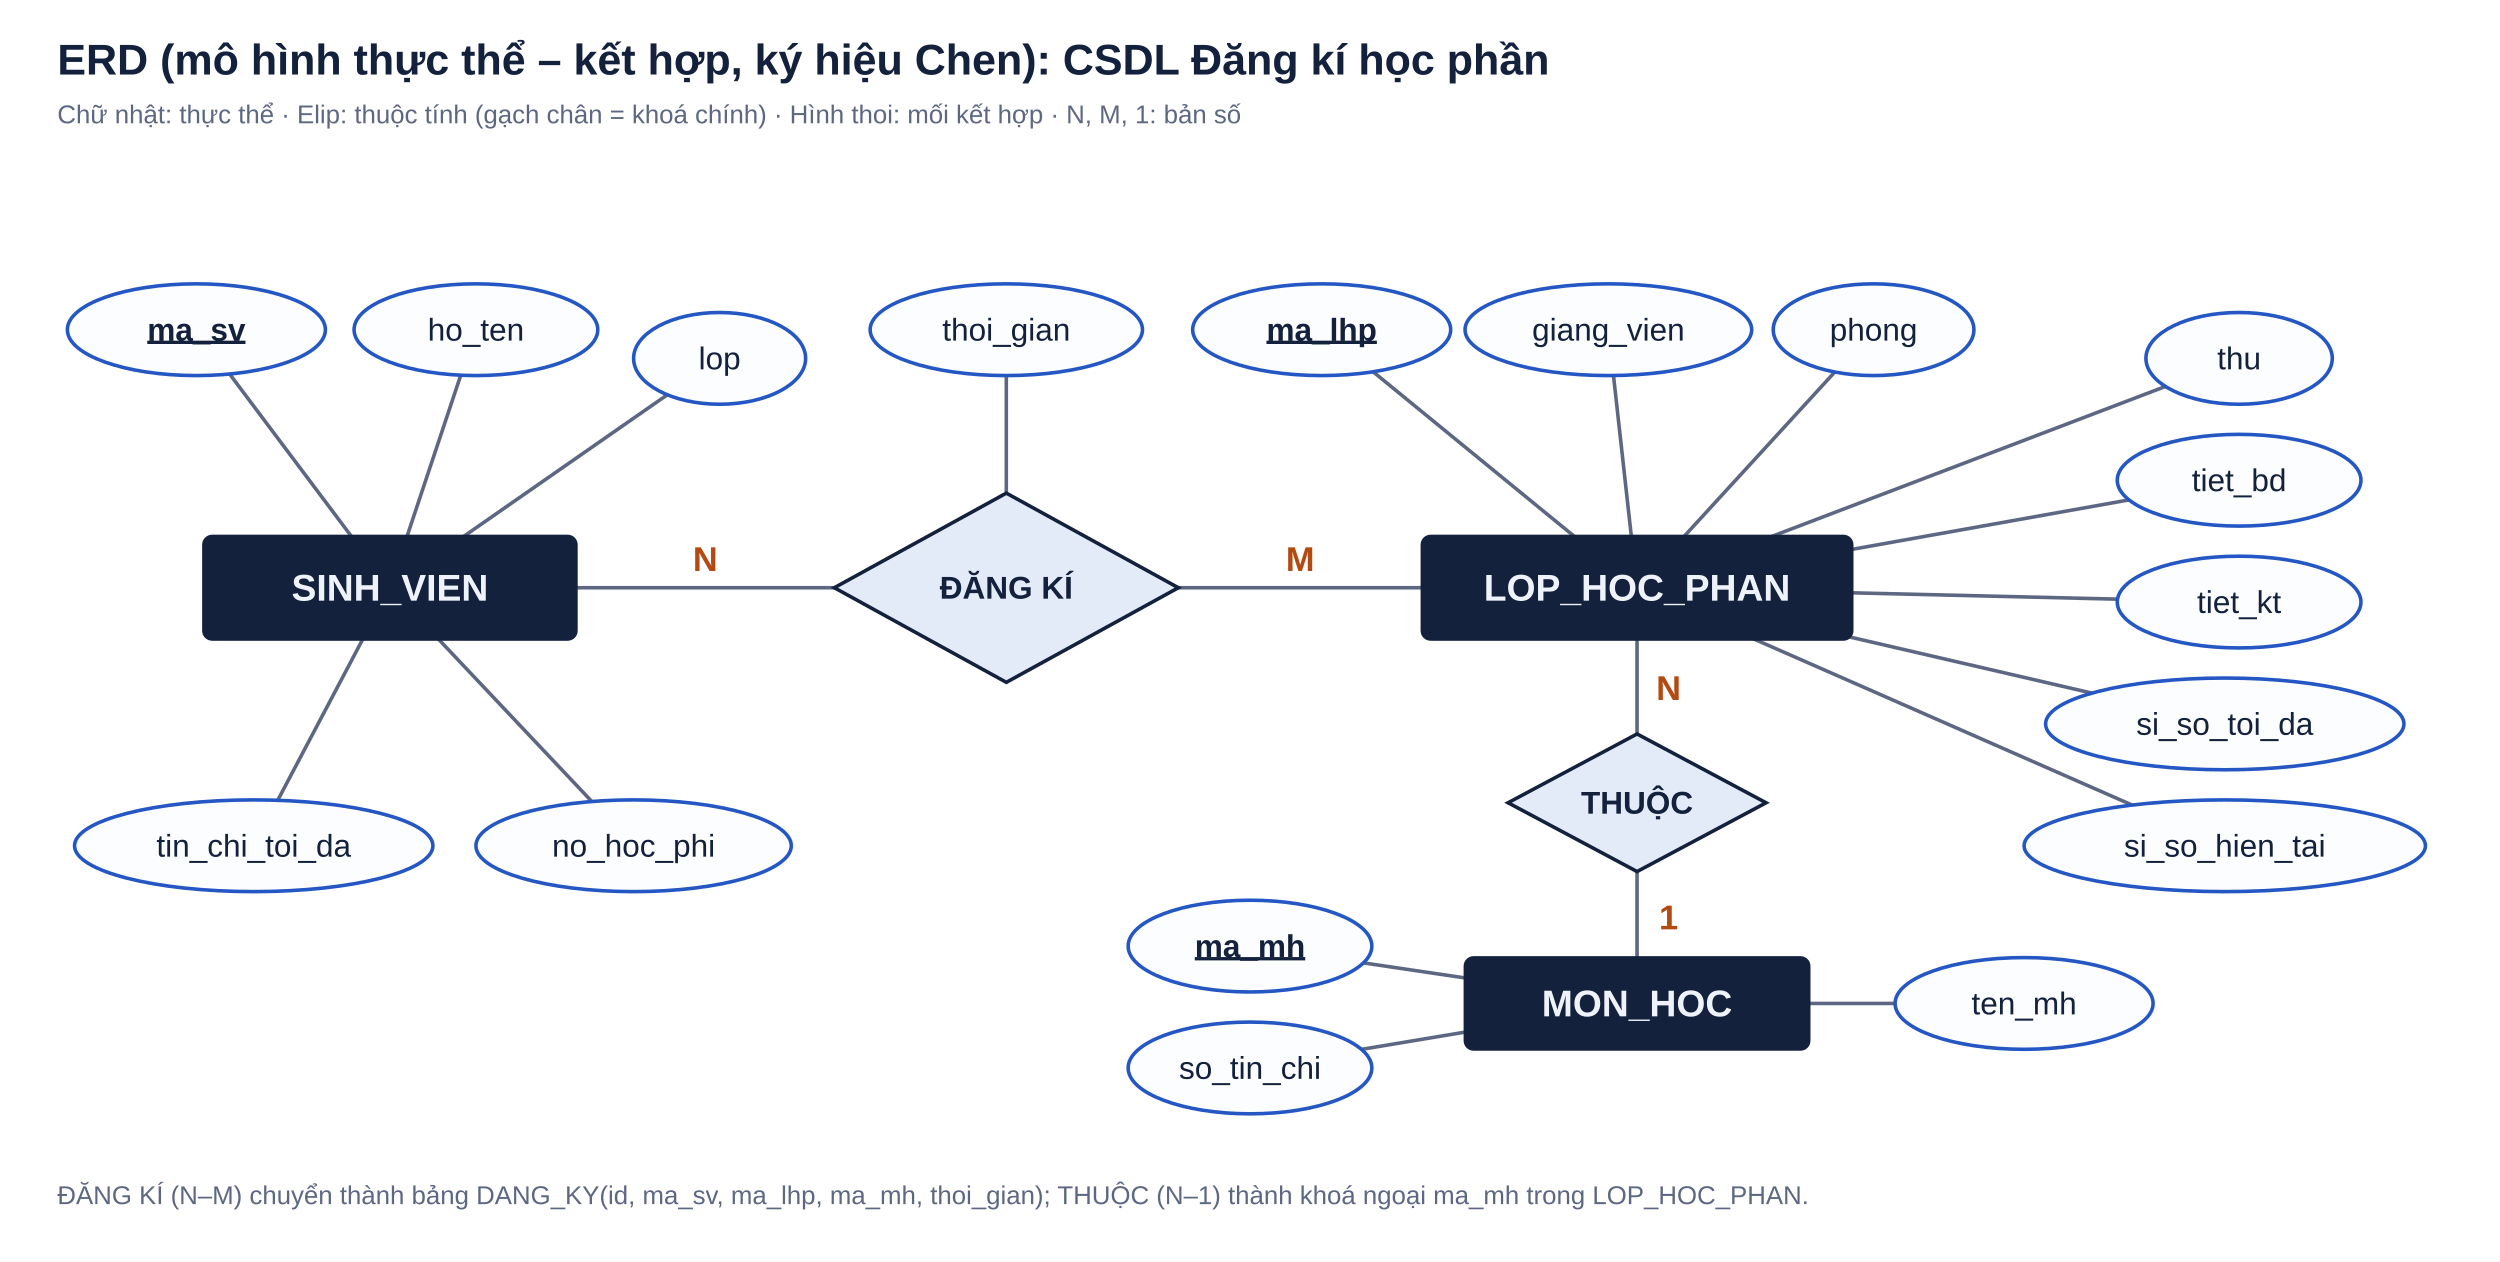
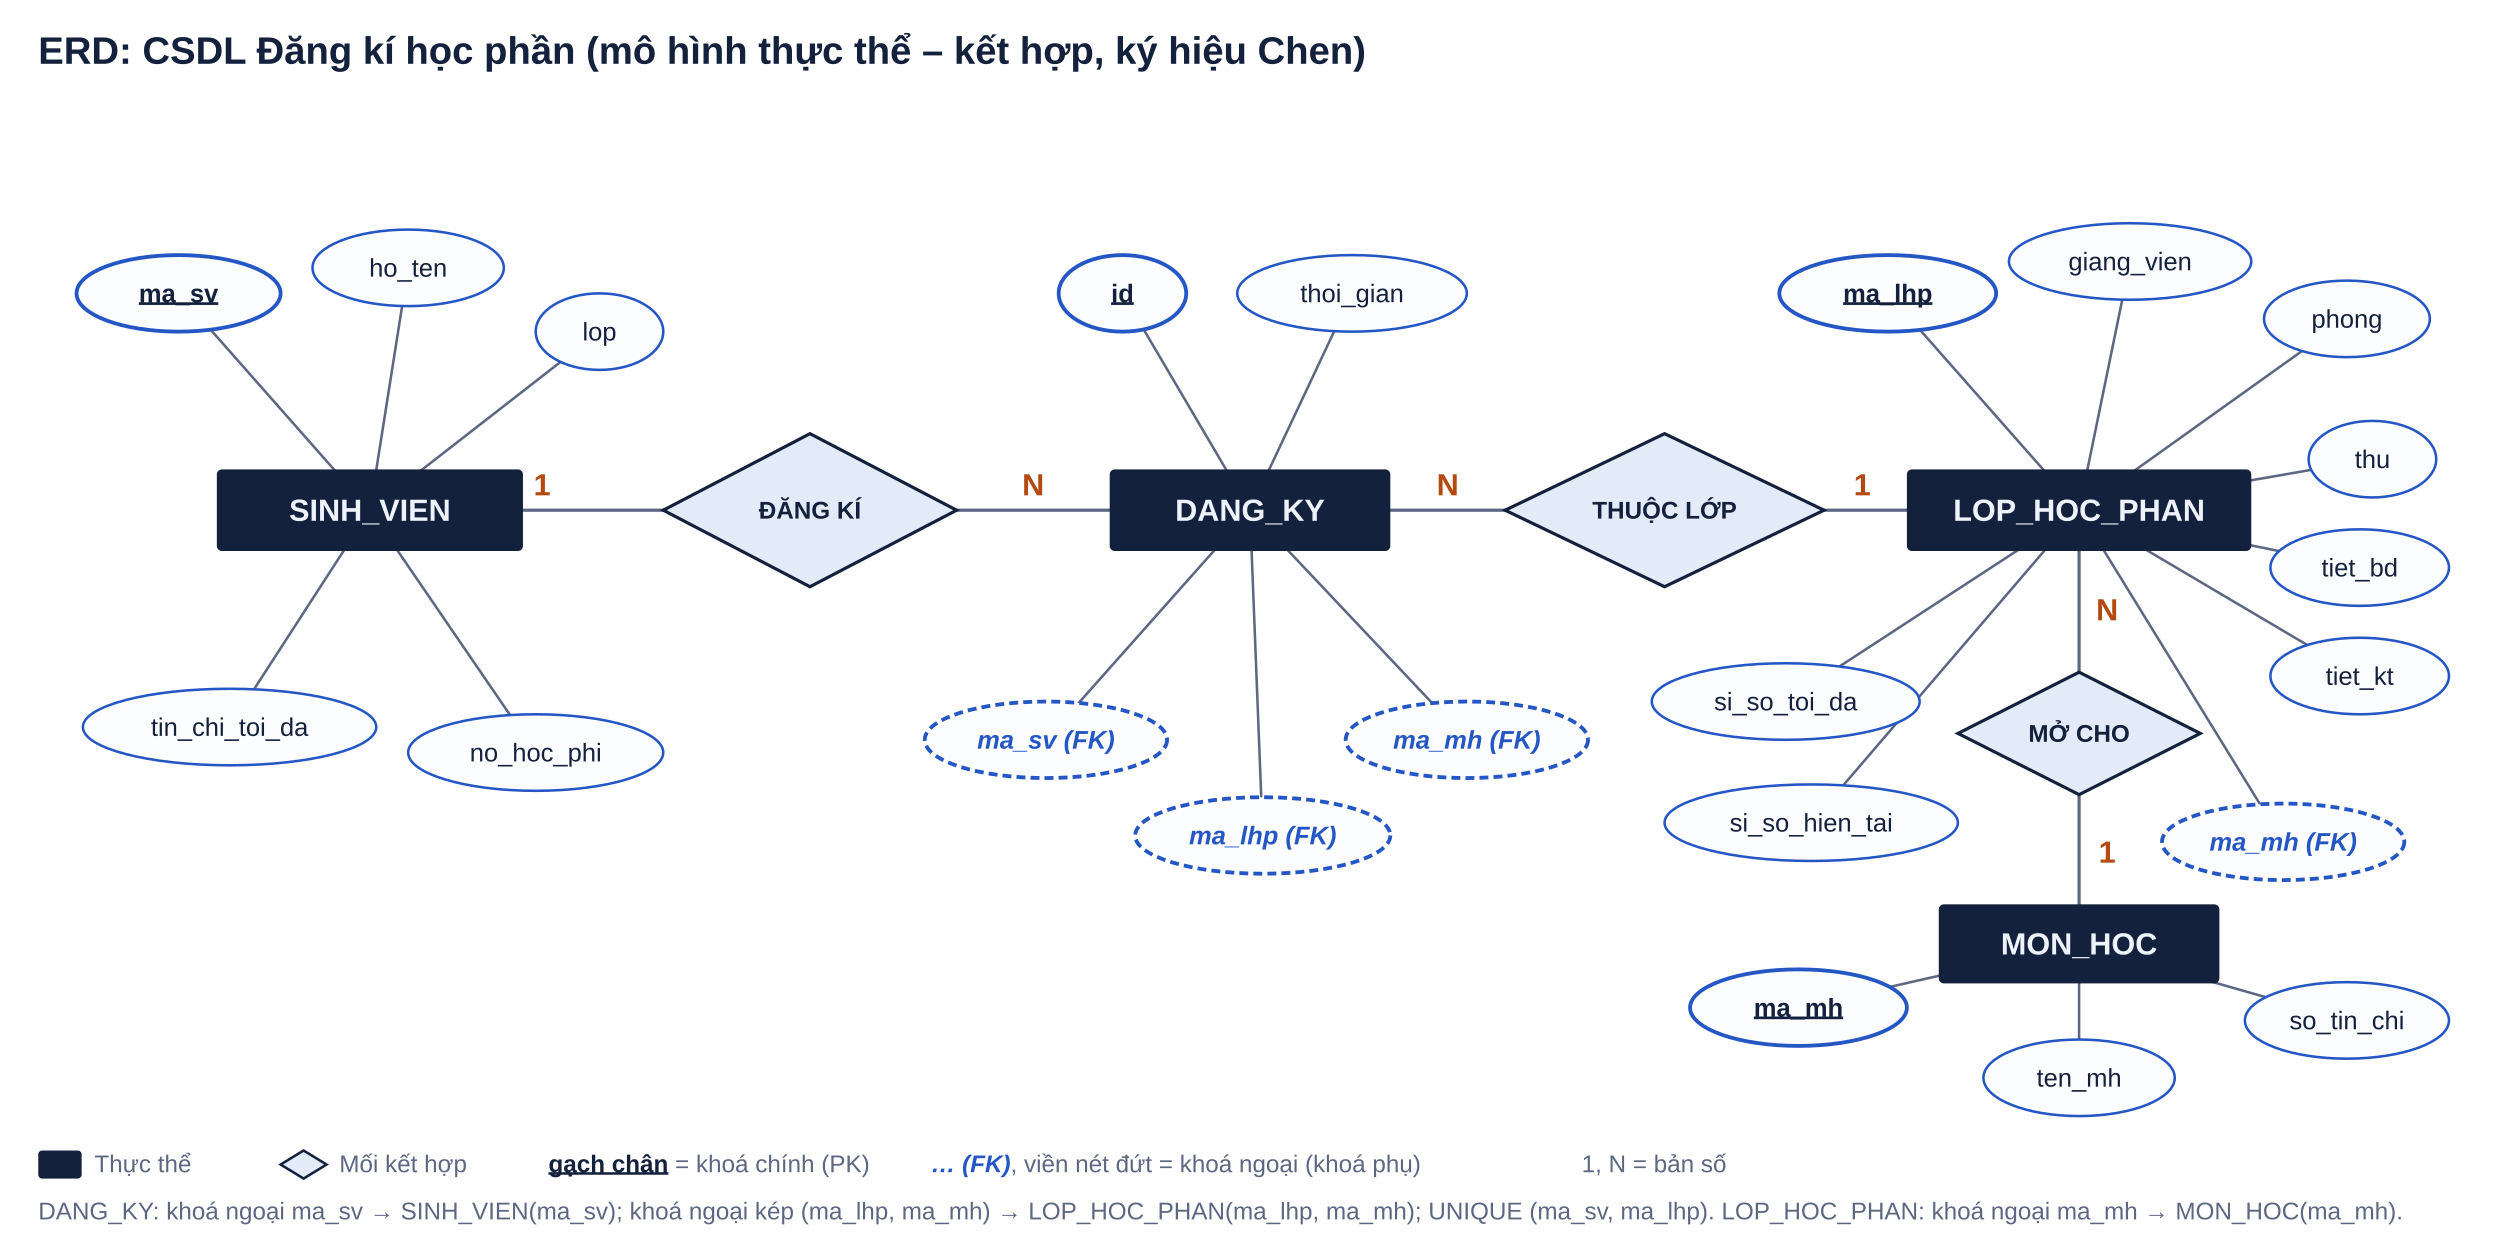
- <svg xmlns="http://www.w3.org/2000/svg" width="1744" height="880" viewBox="0 0 1744 880" font-family="'Be Vietnam Pro', 'Segoe UI', Arial, sans-serif">
+ <svg xmlns="http://www.w3.org/2000/svg" width="1960" height="976" viewBox="0 0 1960 976" font-family="'Be Vietnam Pro', 'Segoe UI', Arial, sans-serif">
  <rect width="100%" height="100%" fill="#ffffff" />
-   <text x="40" y="52" font-size="30" font-weight="700" fill="#14213d">ERD (mô hình thực thể – kết hợp, ký hiệu Chen): CSDL Đăng kí học phần</text>
-   <text x="40" y="86" font-size="18" fill="#5d6782">Chữ nhật: thực thể · Elip: thuộc tính (gạch chân = khoá chính) · Hình thoi: mối kết hợp · N, M, 1: bản số</text>
-   <g transform="translate(40,110)">
-     <line x1="232" y1="300" x2="662" y2="300" stroke="#5d6782" stroke-width="2.5" />
-     <line x1="662" y1="300" x2="1102" y2="300" stroke="#5d6782" stroke-width="2.5" />
-     <line x1="1102" y1="300" x2="1102" y2="450" stroke="#5d6782" stroke-width="2.5" />
-     <line x1="1102" y1="450" x2="1102" y2="590" stroke="#5d6782" stroke-width="2.5" />
-     <line x1="232" y1="300" x2="97" y2="120" stroke="#5d6782" stroke-width="2.5" />
-     <line x1="232" y1="300" x2="292" y2="120" stroke="#5d6782" stroke-width="2.5" />
-     <line x1="232" y1="300" x2="462" y2="140" stroke="#5d6782" stroke-width="2.5" />
-     <line x1="232" y1="300" x2="137" y2="480" stroke="#5d6782" stroke-width="2.5" />
-     <line x1="232" y1="300" x2="402" y2="480" stroke="#5d6782" stroke-width="2.5" />
-     <line x1="662" y1="300" x2="662" y2="120" stroke="#5d6782" stroke-width="2.5" />
-     <line x1="1102" y1="300" x2="882" y2="120" stroke="#5d6782" stroke-width="2.5" />
-     <line x1="1102" y1="300" x2="1082" y2="120" stroke="#5d6782" stroke-width="2.5" />
-     <line x1="1102" y1="300" x2="1267" y2="120" stroke="#5d6782" stroke-width="2.5" />
-     <line x1="1102" y1="300" x2="1522" y2="140" stroke="#5d6782" stroke-width="2.5" />
-     <line x1="1102" y1="300" x2="1522" y2="225" stroke="#5d6782" stroke-width="2.5" />
-     <line x1="1102" y1="300" x2="1522" y2="310" stroke="#5d6782" stroke-width="2.5" />
-     <line x1="1102" y1="300" x2="1512" y2="395" stroke="#5d6782" stroke-width="2.5" />
-     <line x1="1102" y1="300" x2="1512" y2="480" stroke="#5d6782" stroke-width="2.5" />
-     <line x1="1102" y1="590" x2="832" y2="550" stroke="#5d6782" stroke-width="2.5" />
-     <line x1="1102" y1="590" x2="832" y2="635" stroke="#5d6782" stroke-width="2.5" />
-     <line x1="1102" y1="590" x2="1372" y2="590" stroke="#5d6782" stroke-width="2.5" />
-     <ellipse cx="97" cy="120" rx="90" ry="32" fill="#fcfdff" stroke="#2456c4" stroke-width="2.5" />
-     <text x="97" y="120" font-size="22" text-anchor="middle" dominant-baseline="central" fill="#14213d" text-decoration="underline" font-weight="700">ma_sv</text>
-     <ellipse cx="292" cy="120" rx="85" ry="32" fill="#fcfdff" stroke="#2456c4" stroke-width="2.5" />
-     <text x="292" y="120" font-size="22" text-anchor="middle" dominant-baseline="central" fill="#14213d">ho_ten</text>
-     <ellipse cx="462" cy="140" rx="60" ry="32" fill="#fcfdff" stroke="#2456c4" stroke-width="2.5" />
-     <text x="462" y="140" font-size="22" text-anchor="middle" dominant-baseline="central" fill="#14213d">lop</text>
-     <ellipse cx="137" cy="480" rx="125" ry="32" fill="#fcfdff" stroke="#2456c4" stroke-width="2.5" />
-     <text x="137" y="480" font-size="22" text-anchor="middle" dominant-baseline="central" fill="#14213d">tin_chi_toi_da</text>
-     <ellipse cx="402" cy="480" rx="110" ry="32" fill="#fcfdff" stroke="#2456c4" stroke-width="2.5" />
-     <text x="402" y="480" font-size="22" text-anchor="middle" dominant-baseline="central" fill="#14213d">no_hoc_phi</text>
-     <ellipse cx="662" cy="120" rx="95" ry="32" fill="#fcfdff" stroke="#2456c4" stroke-width="2.5" />
-     <text x="662" y="120" font-size="22" text-anchor="middle" dominant-baseline="central" fill="#14213d">thoi_gian</text>
-     <ellipse cx="882" cy="120" rx="90" ry="32" fill="#fcfdff" stroke="#2456c4" stroke-width="2.5" />
-     <text x="882" y="120" font-size="22" text-anchor="middle" dominant-baseline="central" fill="#14213d" text-decoration="underline" font-weight="700">ma_lhp</text>
-     <ellipse cx="1082" cy="120" rx="100" ry="32" fill="#fcfdff" stroke="#2456c4" stroke-width="2.5" />
-     <text x="1082" y="120" font-size="22" text-anchor="middle" dominant-baseline="central" fill="#14213d">giang_vien</text>
-     <ellipse cx="1267" cy="120" rx="70" ry="32" fill="#fcfdff" stroke="#2456c4" stroke-width="2.5" />
-     <text x="1267" y="120" font-size="22" text-anchor="middle" dominant-baseline="central" fill="#14213d">phong</text>
-     <ellipse cx="1522" cy="140" rx="65" ry="32" fill="#fcfdff" stroke="#2456c4" stroke-width="2.5" />
-     <text x="1522" y="140" font-size="22" text-anchor="middle" dominant-baseline="central" fill="#14213d">thu</text>
-     <ellipse cx="1522" cy="225" rx="85" ry="32" fill="#fcfdff" stroke="#2456c4" stroke-width="2.5" />
-     <text x="1522" y="225" font-size="22" text-anchor="middle" dominant-baseline="central" fill="#14213d">tiet_bd</text>
-     <ellipse cx="1522" cy="310" rx="85" ry="32" fill="#fcfdff" stroke="#2456c4" stroke-width="2.5" />
-     <text x="1522" y="310" font-size="22" text-anchor="middle" dominant-baseline="central" fill="#14213d">tiet_kt</text>
-     <ellipse cx="1512" cy="395" rx="125" ry="32" fill="#fcfdff" stroke="#2456c4" stroke-width="2.5" />
-     <text x="1512" y="395" font-size="22" text-anchor="middle" dominant-baseline="central" fill="#14213d">si_so_toi_da</text>
-     <ellipse cx="1512" cy="480" rx="140" ry="32" fill="#fcfdff" stroke="#2456c4" stroke-width="2.5" />
-     <text x="1512" y="480" font-size="22" text-anchor="middle" dominant-baseline="central" fill="#14213d">si_so_hien_tai</text>
-     <ellipse cx="832" cy="550" rx="85" ry="32" fill="#fcfdff" stroke="#2456c4" stroke-width="2.5" />
-     <text x="832" y="550" font-size="22" text-anchor="middle" dominant-baseline="central" fill="#14213d" text-decoration="underline" font-weight="700">ma_mh</text>
-     <ellipse cx="832" cy="635" rx="85" ry="32" fill="#fcfdff" stroke="#2456c4" stroke-width="2.5" />
-     <text x="832" y="635" font-size="22" text-anchor="middle" dominant-baseline="central" fill="#14213d">so_tin_chi</text>
-     <ellipse cx="1372" cy="590" rx="90" ry="32" fill="#fcfdff" stroke="#2456c4" stroke-width="2.5" />
-     <text x="1372" y="590" font-size="22" text-anchor="middle" dominant-baseline="central" fill="#14213d">ten_mh</text>
-     <rect x="102" y="264" width="260" height="72" rx="6" fill="#14213d" stroke="#14213d" stroke-width="2" />
-     <text x="232" y="300" font-size="26" text-anchor="middle" dominant-baseline="central" fill="#eef2fa" font-weight="700">SINH_VIEN</text>
-     <rect x="952" y="264" width="300" height="72" rx="6" fill="#14213d" stroke="#14213d" stroke-width="2" />
-     <text x="1102" y="300" font-size="26" text-anchor="middle" dominant-baseline="central" fill="#eef2fa" font-weight="700">LOP_HOC_PHAN</text>
-     <rect x="982" y="558" width="240" height="64" rx="6" fill="#14213d" stroke="#14213d" stroke-width="2" />
-     <text x="1102" y="590" font-size="26" text-anchor="middle" dominant-baseline="central" fill="#eef2fa" font-weight="700">MON_HOC</text>
-     <polygon points="542,300 662,234 782,300 662,366" fill="#e3eaf8" stroke="#14213d" stroke-width="2.5" />
-     <text x="662" y="300" font-size="22" text-anchor="middle" dominant-baseline="central" fill="#14213d" font-weight="700">ĐĂNG KÍ</text>
-     <polygon points="1012,450 1102,402 1192,450 1102,498" fill="#e3eaf8" stroke="#14213d" stroke-width="2.5" />
-     <text x="1102" y="450" font-size="22" text-anchor="middle" dominant-baseline="central" fill="#14213d" font-weight="700">THUỘC</text>
-     <text x="452" y="280" font-size="24" text-anchor="middle" dominant-baseline="central" fill="#b34a12" font-weight="700">N</text>
-     <text x="867" y="280" font-size="24" text-anchor="middle" dominant-baseline="central" fill="#b34a12" font-weight="700">M</text>
-     <text x="1124" y="370" font-size="24" text-anchor="middle" dominant-baseline="central" fill="#b34a12" font-weight="700">N</text>
-     <text x="1124" y="530" font-size="24" text-anchor="middle" dominant-baseline="central" fill="#b34a12" font-weight="700">1</text>
+   <text x="30" y="50" font-size="30" font-weight="700" fill="#14213d">ERD: CSDL Đăng kí học phần (mô hình thực thể – kết hợp, ký hiệu Chen)</text>
+   <g transform="translate(30,100)">
+     <line x1="260" y1="300" x2="605" y2="300" stroke="#5d6782" stroke-width="2.5" />
+     <line x1="605" y1="300" x2="950" y2="300" stroke="#5d6782" stroke-width="2.5" />
+     <line x1="950" y1="300" x2="1275" y2="300" stroke="#5d6782" stroke-width="2.5" />
+     <line x1="1275" y1="300" x2="1600" y2="300" stroke="#5d6782" stroke-width="2.5" />
+     <line x1="1600" y1="300" x2="1600" y2="475" stroke="#5d6782" stroke-width="2.5" />
+     <line x1="1600" y1="475" x2="1600" y2="640" stroke="#5d6782" stroke-width="2.5" />
+     <line x1="260" y1="300" x2="110" y2="130" stroke="#5d6782" stroke-width="2" />
+     <line x1="260" y1="300" x2="290" y2="110" stroke="#5d6782" stroke-width="2" />
+     <line x1="260" y1="300" x2="440" y2="160" stroke="#5d6782" stroke-width="2" />
+     <line x1="260" y1="300" x2="150" y2="470" stroke="#5d6782" stroke-width="2" />
+     <line x1="260" y1="300" x2="390" y2="490" stroke="#5d6782" stroke-width="2" />
+     <line x1="950" y1="300" x2="850" y2="130" stroke="#5d6782" stroke-width="2" />
+     <line x1="950" y1="300" x2="1030" y2="130" stroke="#5d6782" stroke-width="2" />
+     <line x1="950" y1="300" x2="790" y2="480" stroke="#5d6782" stroke-width="2" />
+     <line x1="950" y1="300" x2="960" y2="555" stroke="#5d6782" stroke-width="2" />
+     <line x1="950" y1="300" x2="1120" y2="480" stroke="#5d6782" stroke-width="2" />
+     <line x1="1600" y1="300" x2="1450" y2="130" stroke="#5d6782" stroke-width="2" />
+     <line x1="1600" y1="300" x2="1640" y2="105" stroke="#5d6782" stroke-width="2" />
+     <line x1="1600" y1="300" x2="1810" y2="150" stroke="#5d6782" stroke-width="2" />
+     <line x1="1600" y1="300" x2="1830" y2="260" stroke="#5d6782" stroke-width="2" />
+     <line x1="1600" y1="300" x2="1820" y2="345" stroke="#5d6782" stroke-width="2" />
+     <line x1="1600" y1="300" x2="1820" y2="430" stroke="#5d6782" stroke-width="2" />
+     <line x1="1600" y1="300" x2="1370" y2="450" stroke="#5d6782" stroke-width="2" />
+     <line x1="1600" y1="300" x2="1390" y2="545" stroke="#5d6782" stroke-width="2" />
+     <line x1="1600" y1="300" x2="1760" y2="560" stroke="#5d6782" stroke-width="2" />
+     <line x1="1600" y1="640" x2="1380" y2="690" stroke="#5d6782" stroke-width="2" />
+     <line x1="1600" y1="640" x2="1600" y2="745" stroke="#5d6782" stroke-width="2" />
+     <line x1="1600" y1="640" x2="1810" y2="700" stroke="#5d6782" stroke-width="2" />
+     <ellipse cx="110" cy="130" rx="80" ry="30" fill="#fcfdff" stroke="#2456c4" stroke-width="3" />
+     <text x="110" y="130" font-size="20" text-anchor="middle" dominant-baseline="central" font-weight="700" text-decoration="underline" fill="#14213d">ma_sv</text>
+     <ellipse cx="290" cy="110" rx="75" ry="30" fill="#fcfdff" stroke="#2456c4" stroke-width="2" />
+     <text x="290" y="110" font-size="20" text-anchor="middle" dominant-baseline="central" fill="#14213d">ho_ten</text>
+     <ellipse cx="440" cy="160" rx="50" ry="30" fill="#fcfdff" stroke="#2456c4" stroke-width="2" />
+     <text x="440" y="160" font-size="20" text-anchor="middle" dominant-baseline="central" fill="#14213d">lop</text>
+     <ellipse cx="150" cy="470" rx="115" ry="30" fill="#fcfdff" stroke="#2456c4" stroke-width="2" />
+     <text x="150" y="470" font-size="20" text-anchor="middle" dominant-baseline="central" fill="#14213d">tin_chi_toi_da</text>
+     <ellipse cx="390" cy="490" rx="100" ry="30" fill="#fcfdff" stroke="#2456c4" stroke-width="2" />
+     <text x="390" y="490" font-size="20" text-anchor="middle" dominant-baseline="central" fill="#14213d">no_hoc_phi</text>
+     <ellipse cx="850" cy="130" rx="50" ry="30" fill="#fcfdff" stroke="#2456c4" stroke-width="3" />
+     <text x="850" y="130" font-size="20" text-anchor="middle" dominant-baseline="central" font-weight="700" text-decoration="underline" fill="#14213d">id</text>
+     <ellipse cx="1030" cy="130" rx="90" ry="30" fill="#fcfdff" stroke="#2456c4" stroke-width="2" />
+     <text x="1030" y="130" font-size="20" text-anchor="middle" dominant-baseline="central" fill="#14213d">thoi_gian</text>
+     <ellipse cx="790" cy="480" rx="95" ry="30" fill="#fcfdff" stroke="#2456c4" stroke-width="3" stroke-dasharray="7 4" />
+     <text x="790" y="480" font-size="20" text-anchor="middle" dominant-baseline="central" font-style="italic" font-weight="600" fill="#2456c4">ma_sv (FK)</text>
+     <ellipse cx="960" cy="555" rx="100" ry="30" fill="#fcfdff" stroke="#2456c4" stroke-width="3" stroke-dasharray="7 4" />
+     <text x="960" y="555" font-size="20" text-anchor="middle" dominant-baseline="central" font-style="italic" font-weight="600" fill="#2456c4">ma_lhp (FK)</text>
+     <ellipse cx="1120" cy="480" rx="95" ry="30" fill="#fcfdff" stroke="#2456c4" stroke-width="3" stroke-dasharray="7 4" />
+     <text x="1120" y="480" font-size="20" text-anchor="middle" dominant-baseline="central" font-style="italic" font-weight="600" fill="#2456c4">ma_mh (FK)</text>
+     <ellipse cx="1450" cy="130" rx="85" ry="30" fill="#fcfdff" stroke="#2456c4" stroke-width="3" />
+     <text x="1450" y="130" font-size="20" text-anchor="middle" dominant-baseline="central" font-weight="700" text-decoration="underline" fill="#14213d">ma_lhp</text>
+     <ellipse cx="1640" cy="105" rx="95" ry="30" fill="#fcfdff" stroke="#2456c4" stroke-width="2" />
+     <text x="1640" y="105" font-size="20" text-anchor="middle" dominant-baseline="central" fill="#14213d">giang_vien</text>
+     <ellipse cx="1810" cy="150" rx="65" ry="30" fill="#fcfdff" stroke="#2456c4" stroke-width="2" />
+     <text x="1810" y="150" font-size="20" text-anchor="middle" dominant-baseline="central" fill="#14213d">phong</text>
+     <ellipse cx="1830" cy="260" rx="50" ry="30" fill="#fcfdff" stroke="#2456c4" stroke-width="2" />
+     <text x="1830" y="260" font-size="20" text-anchor="middle" dominant-baseline="central" fill="#14213d">thu</text>
+     <ellipse cx="1820" cy="345" rx="70" ry="30" fill="#fcfdff" stroke="#2456c4" stroke-width="2" />
+     <text x="1820" y="345" font-size="20" text-anchor="middle" dominant-baseline="central" fill="#14213d">tiet_bd</text>
+     <ellipse cx="1820" cy="430" rx="70" ry="30" fill="#fcfdff" stroke="#2456c4" stroke-width="2" />
+     <text x="1820" y="430" font-size="20" text-anchor="middle" dominant-baseline="central" fill="#14213d">tiet_kt</text>
+     <ellipse cx="1370" cy="450" rx="105" ry="30" fill="#fcfdff" stroke="#2456c4" stroke-width="2" />
+     <text x="1370" y="450" font-size="20" text-anchor="middle" dominant-baseline="central" fill="#14213d">si_so_toi_da</text>
+     <ellipse cx="1390" cy="545" rx="115" ry="30" fill="#fcfdff" stroke="#2456c4" stroke-width="2" />
+     <text x="1390" y="545" font-size="20" text-anchor="middle" dominant-baseline="central" fill="#14213d">si_so_hien_tai</text>
+     <ellipse cx="1760" cy="560" rx="95" ry="30" fill="#fcfdff" stroke="#2456c4" stroke-width="3" stroke-dasharray="7 4" />
+     <text x="1760" y="560" font-size="20" text-anchor="middle" dominant-baseline="central" font-style="italic" font-weight="600" fill="#2456c4">ma_mh (FK)</text>
+     <ellipse cx="1380" cy="690" rx="85" ry="30" fill="#fcfdff" stroke="#2456c4" stroke-width="3" />
+     <text x="1380" y="690" font-size="20" text-anchor="middle" dominant-baseline="central" font-weight="700" text-decoration="underline" fill="#14213d">ma_mh</text>
+     <ellipse cx="1600" cy="745" rx="75" ry="30" fill="#fcfdff" stroke="#2456c4" stroke-width="2" />
+     <text x="1600" y="745" font-size="20" text-anchor="middle" dominant-baseline="central" fill="#14213d">ten_mh</text>
+     <ellipse cx="1810" cy="700" rx="80" ry="30" fill="#fcfdff" stroke="#2456c4" stroke-width="2" />
+     <text x="1810" y="700" font-size="20" text-anchor="middle" dominant-baseline="central" fill="#14213d">so_tin_chi</text>
+     <rect x="140" y="268" width="240" height="64" rx="4" fill="#14213d" />
+     <text x="260" y="300" font-size="24" font-weight="700" text-anchor="middle" dominant-baseline="central" fill="#eef2fa">SINH_VIEN</text>
+     <rect x="840" y="268" width="220" height="64" rx="4" fill="#14213d" />
+     <text x="950" y="300" font-size="24" font-weight="700" text-anchor="middle" dominant-baseline="central" fill="#eef2fa">DANG_KY</text>
+     <rect x="1465" y="268" width="270" height="64" rx="4" fill="#14213d" />
+     <text x="1600" y="300" font-size="24" font-weight="700" text-anchor="middle" dominant-baseline="central" fill="#eef2fa">LOP_HOC_PHAN</text>
+     <rect x="1490" y="609" width="220" height="62" rx="4" fill="#14213d" />
+     <text x="1600" y="640" font-size="24" font-weight="700" text-anchor="middle" dominant-baseline="central" fill="#eef2fa">MON_HOC</text>
+     <polygon points="490,300 605,240 720,300 605,360" fill="#e3eaf8" stroke="#14213d" stroke-width="2.5" />
+     <text x="605" y="300" font-size="19" font-weight="700" text-anchor="middle" dominant-baseline="central" fill="#14213d">ĐĂNG KÍ</text>
+     <polygon points="1150,300 1275,240 1400,300 1275,360" fill="#e3eaf8" stroke="#14213d" stroke-width="2.5" />
+     <text x="1275" y="300" font-size="19" font-weight="700" text-anchor="middle" dominant-baseline="central" fill="#14213d">THUỘC LỚP</text>
+     <polygon points="1505,475 1600,427 1695,475 1600,523" fill="#e3eaf8" stroke="#14213d" stroke-width="2.5" />
+     <text x="1600" y="475" font-size="19" font-weight="700" text-anchor="middle" dominant-baseline="central" fill="#14213d">MỞ CHO</text>
+     <text x="395" y="280" font-size="24" font-weight="800" text-anchor="middle" dominant-baseline="central" fill="#b34a12">1</text>
+     <text x="780" y="280" font-size="24" font-weight="800" text-anchor="middle" dominant-baseline="central" fill="#b34a12">N</text>
+     <text x="1105" y="280" font-size="24" font-weight="800" text-anchor="middle" dominant-baseline="central" fill="#b34a12">N</text>
+     <text x="1430" y="280" font-size="24" font-weight="800" text-anchor="middle" dominant-baseline="central" fill="#b34a12">1</text>
+     <text x="1622" y="378" font-size="24" font-weight="800" text-anchor="middle" dominant-baseline="central" fill="#b34a12">N</text>
+     <text x="1622" y="568" font-size="24" font-weight="800" text-anchor="middle" dominant-baseline="central" fill="#b34a12">1</text>
  </g>
-   <text x="40" y="840" font-size="18" fill="#5d6782">ĐĂNG KÍ (N–M) chuyển thành bảng DANG_KY(id, ma_sv, ma_lhp, ma_mh, thoi_gian); THUỘC (N–1) thành khoá ngoại ma_mh trong LOP_HOC_PHAN.</text>
+   <g font-size="19" fill="#5d6782">
+     <rect x="30" y="902" width="34" height="22" rx="3" fill="#14213d" />
+     <text x="74" y="919">Thực thể</text>
+     <polygon points="220,913 238,902 256,913 238,924" fill="#e3eaf8" stroke="#14213d" stroke-width="2" />
+     <text x="266" y="919">Mối kết hợp</text>
+     <text x="430" y="919">
+       <tspan font-weight="700" text-decoration="underline" fill="#14213d">gạch chân</tspan> = khoá chính (PK)</text>
+     <text x="730" y="919">
+       <tspan font-style="italic" font-weight="600" fill="#2456c4">… (FK)</tspan>, viền nét đứt = khoá ngoại (khoá phụ)</text>
+     <text x="1240" y="919">1, N = bản số</text>
+     <text x="30" y="956">DANG_KY: khoá ngoại ma_sv → SINH_VIEN(ma_sv); khoá ngoại kép (ma_lhp, ma_mh) → LOP_HOC_PHAN(ma_lhp, ma_mh); UNIQUE (ma_sv, ma_lhp). LOP_HOC_PHAN: khoá ngoại ma_mh → MON_HOC(ma_mh).</text>
+   </g>
</svg>
